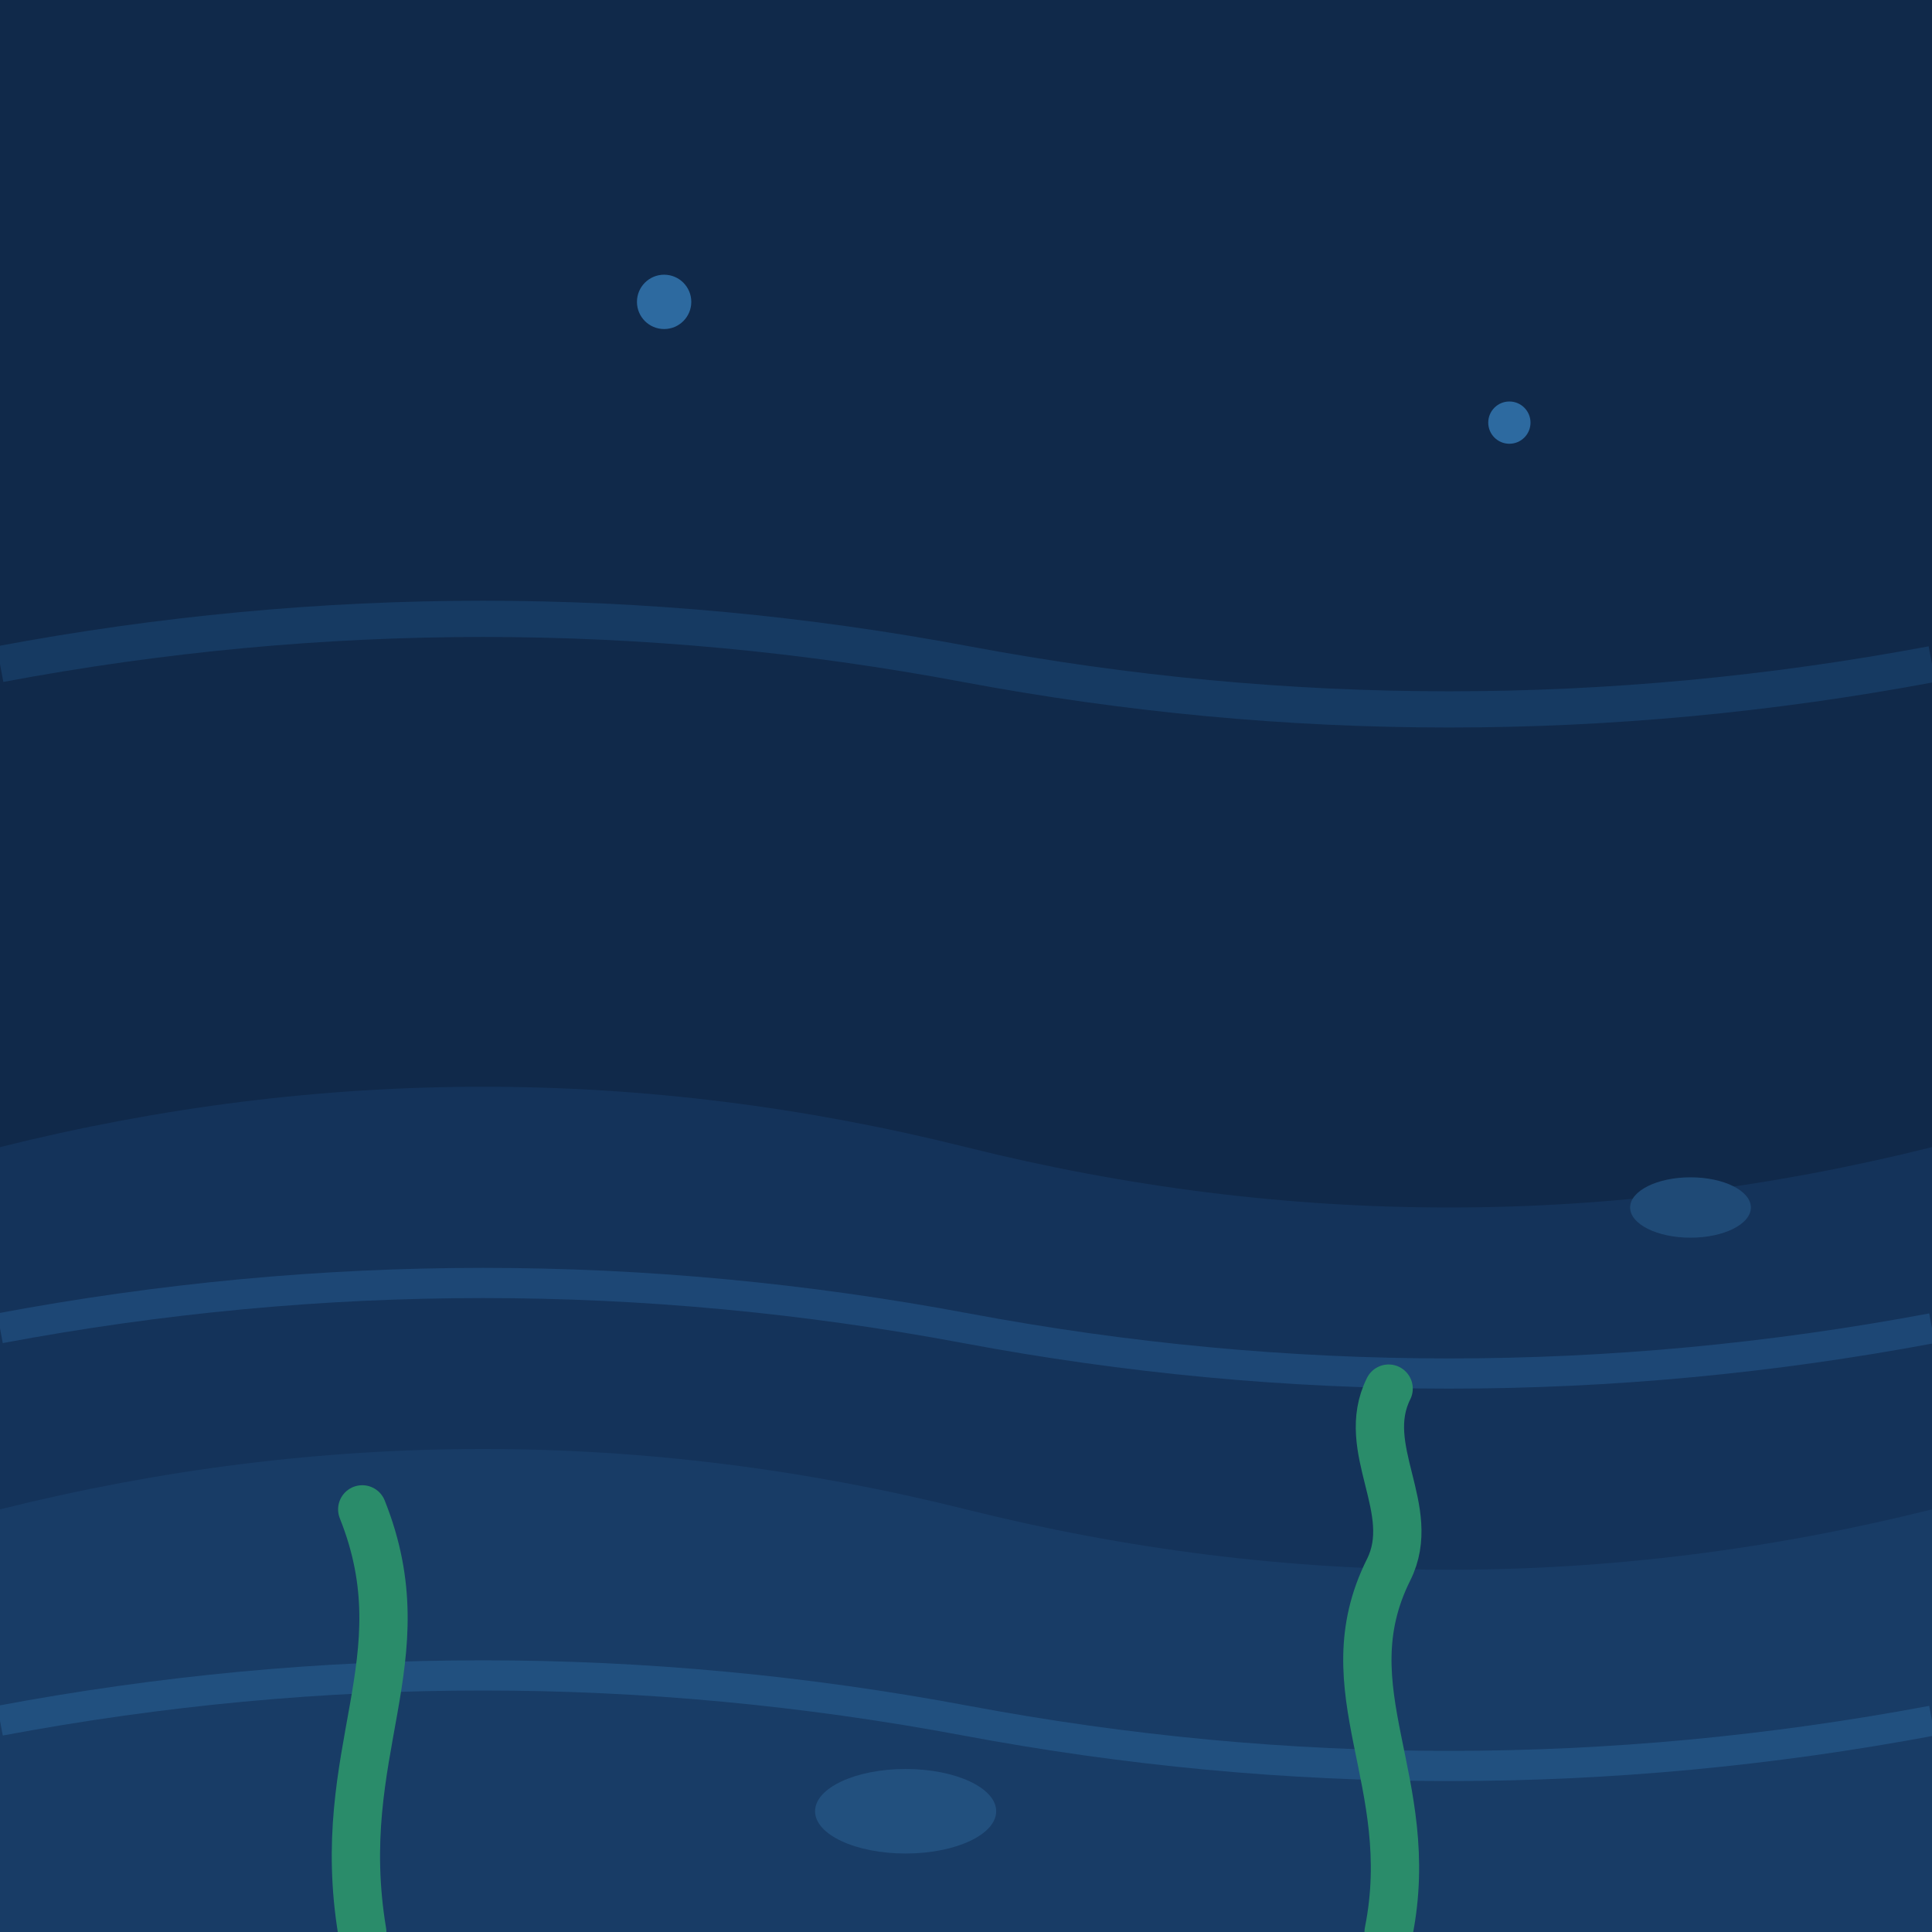
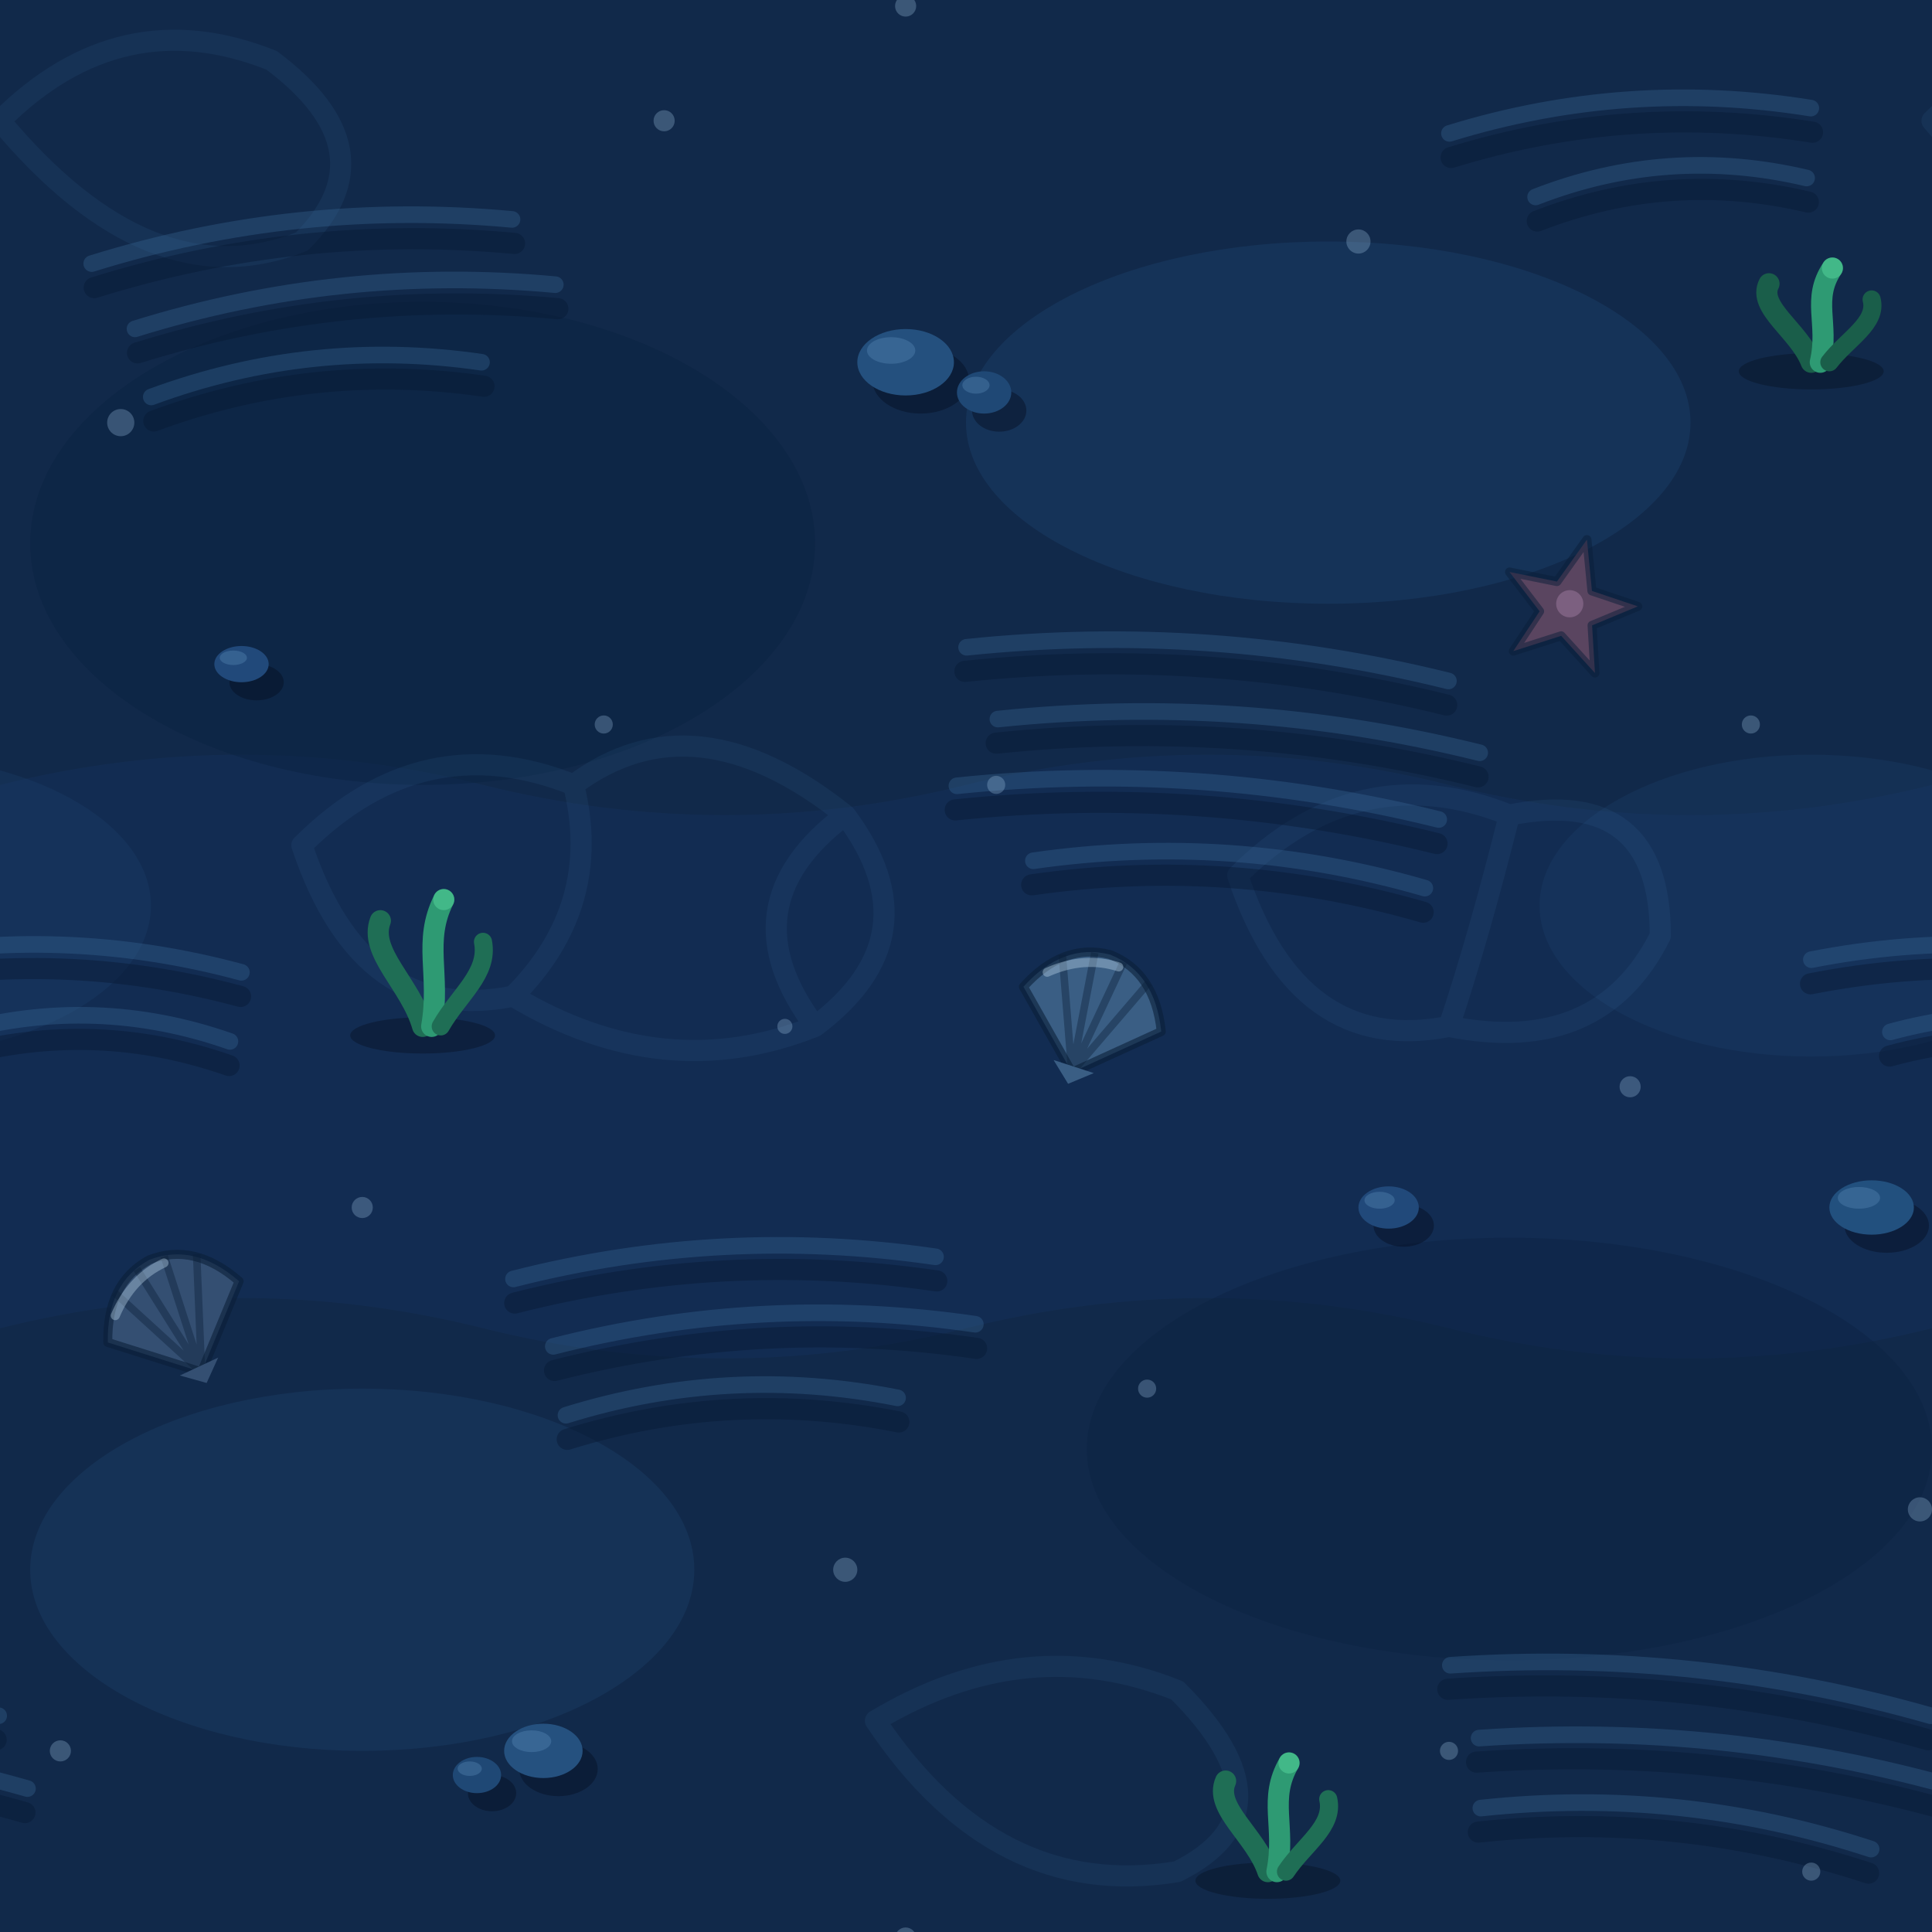
<svg xmlns="http://www.w3.org/2000/svg" viewBox="0 0 64 64">
-   <rect width="64" height="64" fill="#10294A" />
-   <path d="M0 38 Q16 34 32 38 T64 38 V64 H0 Z" fill="#14335A" />
-   <path d="M0 50 Q16 46 32 50 T64 50 V64 H0 Z" fill="#183C66" />
-   <path d="M0 22 Q16 19 32 22 T64 22" fill="none" stroke="#163A62" stroke-width="1.2" />
-   <path d="M0 44 Q16 41 32 44 T64 44" fill="none" stroke="#1D4775" stroke-width="1" />
-   <path d="M0 57 Q16 54 32 57 T64 57" fill="none" stroke="#21507F" stroke-width="1" />
-   <path d="M12 64 C11 58 14 55 12 50" fill="none" stroke="#2A8C6A" stroke-width="1.6" stroke-linecap="round" />
-   <path d="M46 64 C47 59 44 56 46 52 C47 50 45 48 46 46" fill="none" stroke="#2A8C6A" stroke-width="1.6" stroke-linecap="round" />
-   <ellipse cx="30" cy="60" rx="3" ry="1.4" fill="#22507E" />
-   <ellipse cx="56" cy="40" rx="2" ry="1" fill="#1F4A76" />
-   <circle cx="22" cy="10" r="0.9" fill="#2D6AA0" />
-   <circle cx="50" cy="14" r="0.7" fill="#2D6AA0" />
+   <rect width="64" height="64" fill="#11294A" />
+   <path d="M0 26 Q8 24 16 26 T32 26 T48 26 T64 26 V44 Q56 46 48 44 T32 44 T16 44 T0 44 Z" fill="#14315A" fill-opacity="0.5" />
+   <g transform="translate(14 18)">
+     <ellipse cx="0" cy="0" rx="13" ry="8" fill="#0B2241" fill-opacity="0.45" />
+   </g>
+   <g transform="translate(50 48)">
+     <ellipse cx="0" cy="0" rx="14" ry="7" fill="#0B2241" fill-opacity="0.4" />
+   </g>
+   <g transform="translate(44 14)">
+     <ellipse cx="0" cy="0" rx="12" ry="6" fill="#1E4774" fill-opacity="0.35" />
+   </g>
+   <g transform="translate(12 52)">
+     <ellipse cx="0" cy="0" rx="11" ry="6" fill="#1E4774" fill-opacity="0.3" />
+   </g>
+   <g transform="translate(12 -12)">
+     <ellipse cx="0" cy="0" rx="11" ry="6" fill="#1E4774" fill-opacity="0.3" />
+   </g>
+   <g transform="translate(76 52)">
+     <ellipse cx="0" cy="0" rx="11" ry="6" fill="#1E4774" fill-opacity="0.3" />
+   </g>
+   <g transform="translate(76 -12)">
+     <ellipse cx="0" cy="0" rx="11" ry="6" fill="#1E4774" fill-opacity="0.3" />
+   </g>
+   <g transform="translate(60 30)">
+     <ellipse cx="0" cy="0" rx="9" ry="5" fill="#1B416C" fill-opacity="0.3" />
+   </g>
+   <g transform="translate(-4 30)">
+     <ellipse cx="0" cy="0" rx="9" ry="5" fill="#1B416C" fill-opacity="0.3" />
+   </g>
+   <g transform="translate(20 30)">
+     <path d="M-10 -2 Q-6 -6 -1 -4 Q3 -7 8 -3 Q11 1 7 4 Q2 6 -3 3 Q-8 4 -10 -2 Z M-1 -4 Q0 0 -3 3 M7 4 Q4 0 8 -3" fill="none" stroke="#6FC3FF" stroke-opacity="0.06" stroke-width="0.7" stroke-linejoin="round" />
+   </g>
+   <g transform="translate(48 30)">
+     <path d="M-7 -1 Q-3 -5 2 -3 Q7 -4 7 1 Q5 5 0 4 Q-5 5 -7 -1 Z M2 -3 Q1 1 0 4" fill="none" stroke="#6FC3FF" stroke-opacity="0.06" stroke-width="0.7" stroke-linejoin="round" />
+   </g>
+   <g transform="translate(6 4)">
+     <path d="M-6 0 Q-2 -4 3 -2 Q7 1 4 4 Q-1 6 -6 0 Z" fill="none" stroke="#6FC3FF" stroke-opacity="0.06" stroke-width="0.7" stroke-linejoin="round" />
+   </g>
+   <g transform="translate(6 68)">
+     <path d="M-6 0 Q-2 -4 3 -2 Q7 1 4 4 Q-1 6 -6 0 Z" fill="none" stroke="#6FC3FF" stroke-opacity="0.06" stroke-width="0.7" stroke-linejoin="round" />
+   </g>
+   <g transform="translate(70 4)">
+     <path d="M-6 0 Q-2 -4 3 -2 Q7 1 4 4 Q-1 6 -6 0 Z" fill="none" stroke="#6FC3FF" stroke-opacity="0.06" stroke-width="0.7" stroke-linejoin="round" />
+   </g>
+   <g transform="translate(70 68)">
+     <path d="M-6 0 Q-2 -4 3 -2 Q7 1 4 4 Q-1 6 -6 0 Z" fill="none" stroke="#6FC3FF" stroke-opacity="0.06" stroke-width="0.7" stroke-linejoin="round" />
+   </g>
+   <g transform="translate(36 58)">
+     <path d="M-7 -1 Q-2 -4 3 -2 Q7 2 3 4 Q-3 5 -7 -1 Z" fill="none" stroke="#6FC3FF" stroke-opacity="0.06" stroke-width="0.7" stroke-linejoin="round" />
+   </g>
+   <g transform="translate(36 -6)">
+     <path d="M-7 -1 Q-2 -4 3 -2 Q7 2 3 4 Q-3 5 -7 -1 Z" fill="none" stroke="#6FC3FF" stroke-opacity="0.06" stroke-width="0.7" stroke-linejoin="round" />
+   </g>
+   <g transform="translate(10 8) rotate(-6)">
+     <g transform="translate(0 0)">
+       <path d="M-7 0.8 Q0 -0.60 7 0.8" fill="none" stroke="#071A33" stroke-opacity="0.45" stroke-width="0.7" stroke-linecap="round" />
+       <path d="M-7 0 Q0 -1.4 7 0" fill="none" stroke="#3C6E9E" stroke-opacity="0.32" stroke-width="0.55" stroke-linecap="round" />
+     </g>
+     <g transform="translate(1.2 2.3)">
+       <path d="M-7 0.8 Q0 -0.60 7 0.8" fill="none" stroke="#071A33" stroke-opacity="0.45" stroke-width="0.7" stroke-linecap="round" />
+       <path d="M-7 0 Q0 -1.4 7 0" fill="none" stroke="#3C6E9E" stroke-opacity="0.32" stroke-width="0.55" stroke-linecap="round" />
+     </g>
+     <g transform="translate(0 4.6)">
+       <path d="M-5.5 0.8 Q0 -0.60 5.5 0.8" fill="none" stroke="#071A33" stroke-opacity="0.45" stroke-width="0.7" stroke-linecap="round" />
+       <path d="M-5.5 0 Q0 -1.4 5.5 0" fill="none" stroke="#3C6E9E" stroke-opacity="0.32" stroke-width="0.55" stroke-linecap="round" />
+     </g>
+   </g>
+   <g transform="translate(10 72) rotate(-6)">
+     <g transform="translate(0 0)">
+       <path d="M-7 0.8 Q0 -0.60 7 0.8" fill="none" stroke="#071A33" stroke-opacity="0.45" stroke-width="0.7" stroke-linecap="round" />
+       <path d="M-7 0 Q0 -1.4 7 0" fill="none" stroke="#3C6E9E" stroke-opacity="0.32" stroke-width="0.55" stroke-linecap="round" />
+     </g>
+     <g transform="translate(1.2 2.3)">
+       <path d="M-7 0.8 Q0 -0.60 7 0.8" fill="none" stroke="#071A33" stroke-opacity="0.45" stroke-width="0.7" stroke-linecap="round" />
+       <path d="M-7 0 Q0 -1.4 7 0" fill="none" stroke="#3C6E9E" stroke-opacity="0.32" stroke-width="0.55" stroke-linecap="round" />
+     </g>
+     <g transform="translate(0 4.6)">
+       <path d="M-5.5 0.8 Q0 -0.60 5.5 0.8" fill="none" stroke="#071A33" stroke-opacity="0.45" stroke-width="0.7" stroke-linecap="round" />
+       <path d="M-5.5 0 Q0 -1.4 5.5 0" fill="none" stroke="#3C6E9E" stroke-opacity="0.32" stroke-width="0.55" stroke-linecap="round" />
+     </g>
+   </g>
+   <g transform="translate(40 22) rotate(4)">
+     <g transform="translate(0 0)">
+       <path d="M-8 0.8 Q0 -0.60 8 0.8" fill="none" stroke="#071A33" stroke-opacity="0.45" stroke-width="0.7" stroke-linecap="round" />
+       <path d="M-8 0 Q0 -1.4 8 0" fill="none" stroke="#3C6E9E" stroke-opacity="0.32" stroke-width="0.55" stroke-linecap="round" />
+     </g>
+     <g transform="translate(1.2 2.3)">
+       <path d="M-8 0.8 Q0 -0.60 8 0.8" fill="none" stroke="#071A33" stroke-opacity="0.45" stroke-width="0.7" stroke-linecap="round" />
+       <path d="M-8 0 Q0 -1.4 8 0" fill="none" stroke="#3C6E9E" stroke-opacity="0.32" stroke-width="0.55" stroke-linecap="round" />
+     </g>
+     <g transform="translate(0 4.6)">
+       <path d="M-8 0.8 Q0 -0.60 8 0.8" fill="none" stroke="#071A33" stroke-opacity="0.45" stroke-width="0.7" stroke-linecap="round" />
+       <path d="M-8 0 Q0 -1.4 8 0" fill="none" stroke="#3C6E9E" stroke-opacity="0.32" stroke-width="0.55" stroke-linecap="round" />
+     </g>
+     <g transform="translate(1.2 6.9)">
+       <path d="M-6.5 0.8 Q0 -0.60 6.5 0.8" fill="none" stroke="#071A33" stroke-opacity="0.45" stroke-width="0.7" stroke-linecap="round" />
+       <path d="M-6.5 0 Q0 -1.4 6.5 0" fill="none" stroke="#3C6E9E" stroke-opacity="0.32" stroke-width="0.55" stroke-linecap="round" />
+     </g>
+   </g>
+   <g transform="translate(24 42) rotate(-3)">
+     <g transform="translate(0 0)">
+       <path d="M-7 0.8 Q0 -0.60 7 0.8" fill="none" stroke="#071A33" stroke-opacity="0.45" stroke-width="0.7" stroke-linecap="round" />
+       <path d="M-7 0 Q0 -1.4 7 0" fill="none" stroke="#3C6E9E" stroke-opacity="0.32" stroke-width="0.55" stroke-linecap="round" />
+     </g>
+     <g transform="translate(1.2 2.3)">
+       <path d="M-7 0.8 Q0 -0.60 7 0.8" fill="none" stroke="#071A33" stroke-opacity="0.45" stroke-width="0.7" stroke-linecap="round" />
+       <path d="M-7 0 Q0 -1.4 7 0" fill="none" stroke="#3C6E9E" stroke-opacity="0.32" stroke-width="0.55" stroke-linecap="round" />
+     </g>
+     <g transform="translate(0 4.6)">
+       <path d="M-5.5 0.8 Q0 -0.60 5.5 0.8" fill="none" stroke="#071A33" stroke-opacity="0.45" stroke-width="0.7" stroke-linecap="round" />
+       <path d="M-5.5 0 Q0 -1.4 5.5 0" fill="none" stroke="#3C6E9E" stroke-opacity="0.32" stroke-width="0.55" stroke-linecap="round" />
+     </g>
+   </g>
+   <g transform="translate(56 56) rotate(6)">
+     <g transform="translate(0 0)">
+       <path d="M-8 0.8 Q0 -0.60 8 0.8" fill="none" stroke="#071A33" stroke-opacity="0.45" stroke-width="0.7" stroke-linecap="round" />
+       <path d="M-8 0 Q0 -1.4 8 0" fill="none" stroke="#3C6E9E" stroke-opacity="0.32" stroke-width="0.55" stroke-linecap="round" />
+     </g>
+     <g transform="translate(1.2 2.3)">
+       <path d="M-8 0.8 Q0 -0.60 8 0.8" fill="none" stroke="#071A33" stroke-opacity="0.45" stroke-width="0.7" stroke-linecap="round" />
+       <path d="M-8 0 Q0 -1.4 8 0" fill="none" stroke="#3C6E9E" stroke-opacity="0.32" stroke-width="0.55" stroke-linecap="round" />
+     </g>
+     <g transform="translate(0 4.6)">
+       <path d="M-6.5 0.8 Q0 -0.60 6.5 0.8" fill="none" stroke="#071A33" stroke-opacity="0.45" stroke-width="0.7" stroke-linecap="round" />
+       <path d="M-6.5 0 Q0 -1.4 6.5 0" fill="none" stroke="#3C6E9E" stroke-opacity="0.32" stroke-width="0.55" stroke-linecap="round" />
+     </g>
+   </g>
+   <g transform="translate(56 -8) rotate(6)">
+     <g transform="translate(0 0)">
+       <path d="M-8 0.8 Q0 -0.60 8 0.8" fill="none" stroke="#071A33" stroke-opacity="0.45" stroke-width="0.7" stroke-linecap="round" />
+       <path d="M-8 0 Q0 -1.4 8 0" fill="none" stroke="#3C6E9E" stroke-opacity="0.32" stroke-width="0.55" stroke-linecap="round" />
+     </g>
+     <g transform="translate(1.2 2.3)">
+       <path d="M-8 0.8 Q0 -0.60 8 0.8" fill="none" stroke="#071A33" stroke-opacity="0.45" stroke-width="0.7" stroke-linecap="round" />
+       <path d="M-8 0 Q0 -1.4 8 0" fill="none" stroke="#3C6E9E" stroke-opacity="0.32" stroke-width="0.55" stroke-linecap="round" />
+     </g>
+     <g transform="translate(0 4.6)">
+       <path d="M-6.5 0.8 Q0 -0.60 6.5 0.8" fill="none" stroke="#071A33" stroke-opacity="0.45" stroke-width="0.7" stroke-linecap="round" />
+       <path d="M-6.5 0 Q0 -1.4 6.5 0" fill="none" stroke="#3C6E9E" stroke-opacity="0.32" stroke-width="0.55" stroke-linecap="round" />
+     </g>
+   </g>
+   <g transform="translate(-8 56) rotate(6)">
+     <g transform="translate(0 0)">
+       <path d="M-8 0.8 Q0 -0.60 8 0.8" fill="none" stroke="#071A33" stroke-opacity="0.45" stroke-width="0.7" stroke-linecap="round" />
+       <path d="M-8 0 Q0 -1.4 8 0" fill="none" stroke="#3C6E9E" stroke-opacity="0.32" stroke-width="0.55" stroke-linecap="round" />
+     </g>
+     <g transform="translate(1.2 2.3)">
+       <path d="M-8 0.8 Q0 -0.60 8 0.8" fill="none" stroke="#071A33" stroke-opacity="0.45" stroke-width="0.7" stroke-linecap="round" />
+       <path d="M-8 0 Q0 -1.4 8 0" fill="none" stroke="#3C6E9E" stroke-opacity="0.32" stroke-width="0.55" stroke-linecap="round" />
+     </g>
+     <g transform="translate(0 4.6)">
+       <path d="M-6.5 0.8 Q0 -0.60 6.5 0.8" fill="none" stroke="#071A33" stroke-opacity="0.45" stroke-width="0.7" stroke-linecap="round" />
+       <path d="M-6.5 0 Q0 -1.4 6.5 0" fill="none" stroke="#3C6E9E" stroke-opacity="0.32" stroke-width="0.55" stroke-linecap="round" />
+     </g>
+   </g>
+   <g transform="translate(-8 -8) rotate(6)">
+     <g transform="translate(0 0)">
+       <path d="M-8 0.8 Q0 -0.60 8 0.8" fill="none" stroke="#071A33" stroke-opacity="0.45" stroke-width="0.7" stroke-linecap="round" />
+       <path d="M-8 0 Q0 -1.4 8 0" fill="none" stroke="#3C6E9E" stroke-opacity="0.32" stroke-width="0.55" stroke-linecap="round" />
+     </g>
+     <g transform="translate(1.2 2.3)">
+       <path d="M-8 0.8 Q0 -0.60 8 0.8" fill="none" stroke="#071A33" stroke-opacity="0.45" stroke-width="0.7" stroke-linecap="round" />
+       <path d="M-8 0 Q0 -1.4 8 0" fill="none" stroke="#3C6E9E" stroke-opacity="0.32" stroke-width="0.55" stroke-linecap="round" />
+     </g>
+     <g transform="translate(0 4.6)">
+       <path d="M-6.5 0.8 Q0 -0.60 6.5 0.8" fill="none" stroke="#071A33" stroke-opacity="0.45" stroke-width="0.7" stroke-linecap="round" />
+       <path d="M-6.5 0 Q0 -1.4 6.5 0" fill="none" stroke="#3C6E9E" stroke-opacity="0.32" stroke-width="0.55" stroke-linecap="round" />
+     </g>
+   </g>
+   <g transform="translate(2 32) rotate(2)">
+     <g transform="translate(0 0)">
+       <path d="M-6 0.8 Q0 -0.60 6 0.8" fill="none" stroke="#071A33" stroke-opacity="0.45" stroke-width="0.7" stroke-linecap="round" />
+       <path d="M-6 0 Q0 -1.4 6 0" fill="none" stroke="#3C6E9E" stroke-opacity="0.32" stroke-width="0.55" stroke-linecap="round" />
+     </g>
+     <g transform="translate(1.2 2.3)">
+       <path d="M-4.5 0.8 Q0 -0.60 4.5 0.8" fill="none" stroke="#071A33" stroke-opacity="0.45" stroke-width="0.7" stroke-linecap="round" />
+       <path d="M-4.5 0 Q0 -1.4 4.5 0" fill="none" stroke="#3C6E9E" stroke-opacity="0.32" stroke-width="0.55" stroke-linecap="round" />
+     </g>
+   </g>
+   <g transform="translate(66 32) rotate(2)">
+     <g transform="translate(0 0)">
+       <path d="M-6 0.8 Q0 -0.60 6 0.8" fill="none" stroke="#071A33" stroke-opacity="0.45" stroke-width="0.7" stroke-linecap="round" />
+       <path d="M-6 0 Q0 -1.4 6 0" fill="none" stroke="#3C6E9E" stroke-opacity="0.32" stroke-width="0.55" stroke-linecap="round" />
+     </g>
+     <g transform="translate(1.2 2.3)">
+       <path d="M-4.5 0.8 Q0 -0.60 4.5 0.8" fill="none" stroke="#071A33" stroke-opacity="0.45" stroke-width="0.7" stroke-linecap="round" />
+       <path d="M-4.5 0 Q0 -1.4 4.5 0" fill="none" stroke="#3C6E9E" stroke-opacity="0.32" stroke-width="0.55" stroke-linecap="round" />
+     </g>
+   </g>
+   <g transform="translate(54 4) rotate(-4)">
+     <g transform="translate(0 0)">
+       <path d="M-6 0.8 Q0 -0.60 6 0.8" fill="none" stroke="#071A33" stroke-opacity="0.45" stroke-width="0.7" stroke-linecap="round" />
+       <path d="M-6 0 Q0 -1.4 6 0" fill="none" stroke="#3C6E9E" stroke-opacity="0.32" stroke-width="0.55" stroke-linecap="round" />
+     </g>
+     <g transform="translate(1.2 2.3)">
+       <path d="M-4.5 0.8 Q0 -0.60 4.5 0.8" fill="none" stroke="#071A33" stroke-opacity="0.45" stroke-width="0.7" stroke-linecap="round" />
+       <path d="M-4.5 0 Q0 -1.4 4.5 0" fill="none" stroke="#3C6E9E" stroke-opacity="0.32" stroke-width="0.55" stroke-linecap="round" />
+     </g>
+   </g>
+   <g transform="translate(54 68) rotate(-4)">
+     <g transform="translate(0 0)">
+       <path d="M-6 0.8 Q0 -0.60 6 0.8" fill="none" stroke="#071A33" stroke-opacity="0.45" stroke-width="0.7" stroke-linecap="round" />
+       <path d="M-6 0 Q0 -1.4 6 0" fill="none" stroke="#3C6E9E" stroke-opacity="0.32" stroke-width="0.55" stroke-linecap="round" />
+     </g>
+     <g transform="translate(1.2 2.3)">
+       <path d="M-4.5 0.8 Q0 -0.60 4.5 0.8" fill="none" stroke="#071A33" stroke-opacity="0.45" stroke-width="0.7" stroke-linecap="round" />
+       <path d="M-4.5 0 Q0 -1.4 4.5 0" fill="none" stroke="#3C6E9E" stroke-opacity="0.32" stroke-width="0.55" stroke-linecap="round" />
+     </g>
+   </g>
+   <g transform="translate(30 12)">
+     <ellipse cx="0.5" cy="0.6" rx="1.6" ry="1.1" fill="#050F22" fill-opacity="0.45" />
+     <ellipse cx="0" cy="0" rx="1.6" ry="1.1" fill="#24507E" />
+     <ellipse cx="-0.48" cy="-0.39" rx="0.80" ry="0.44" fill="#5D8DBA" fill-opacity="0.35" />
+     <g transform="translate(2.6 1)">
+       <ellipse cx="0.5" cy="0.6" rx="0.9" ry="0.7" fill="#050F22" fill-opacity="0.45" />
+       <ellipse cx="0" cy="0" rx="0.9" ry="0.7" fill="#1F4875" />
+       <ellipse cx="-0.27" cy="-0.24" rx="0.45" ry="0.28" fill="#5D8DBA" fill-opacity="0.35" />
+     </g>
+   </g>
+   <g transform="translate(62 40)">
+     <ellipse cx="0.5" cy="0.6" rx="1.4" ry="0.9" fill="#050F22" fill-opacity="0.45" />
+     <ellipse cx="0" cy="0" rx="1.4" ry="0.9" fill="#22507E" />
+     <ellipse cx="-0.42" cy="-0.32" rx="0.70" ry="0.36" fill="#5D8DBA" fill-opacity="0.35" />
+   </g>
+   <g transform="translate(-2 40)">
+     <ellipse cx="0.5" cy="0.6" rx="1.4" ry="0.9" fill="#050F22" fill-opacity="0.45" />
+     <ellipse cx="0" cy="0" rx="1.4" ry="0.9" fill="#22507E" />
+     <ellipse cx="-0.42" cy="-0.32" rx="0.70" ry="0.36" fill="#5D8DBA" fill-opacity="0.35" />
+   </g>
+   <g transform="translate(18 58)">
+     <ellipse cx="0.5" cy="0.6" rx="1.3" ry="0.9" fill="#050F22" fill-opacity="0.45" />
+     <ellipse cx="0" cy="0" rx="1.3" ry="0.9" fill="#25517F" />
+     <ellipse cx="-0.39" cy="-0.32" rx="0.65" ry="0.36" fill="#5D8DBA" fill-opacity="0.35" />
+     <g transform="translate(-2.2 0.8)">
+       <ellipse cx="0.5" cy="0.6" rx="0.8" ry="0.6" fill="#050F22" fill-opacity="0.45" />
+       <ellipse cx="0" cy="0" rx="0.8" ry="0.6" fill="#1F4875" />
+       <ellipse cx="-0.24" cy="-0.21" rx="0.40" ry="0.24" fill="#5D8DBA" fill-opacity="0.35" />
+     </g>
+   </g>
+   <g transform="translate(46 40)">
+     <ellipse cx="0.5" cy="0.6" rx="1" ry="0.7" fill="#050F22" fill-opacity="0.45" />
+     <ellipse cx="0" cy="0" rx="1" ry="0.7" fill="#21497A" />
+     <ellipse cx="-0.30" cy="-0.24" rx="0.50" ry="0.28" fill="#5D8DBA" fill-opacity="0.35" />
+   </g>
+   <g transform="translate(8 22)">
+     <ellipse cx="0.5" cy="0.6" rx="0.9" ry="0.6" fill="#050F22" fill-opacity="0.45" />
+     <ellipse cx="0" cy="0" rx="0.9" ry="0.6" fill="#21497A" />
+     <ellipse cx="-0.27" cy="-0.21" rx="0.45" ry="0.24" fill="#5D8DBA" fill-opacity="0.35" />
+   </g>
+   <g transform="translate(36 34) rotate(18)">
+     <path d="M0 1.6 L-2.4 -0.6 Q-1.6 -2.4 0 -2.5 Q1.6 -2.4 2.4 -0.6 Z" fill="#3A5E84" stroke="#0A1E38" stroke-opacity="0.6" stroke-width="0.3" stroke-linejoin="round" />
+     <path d="M0 1.6 L-1.5 -2 M0 1.6 L-0.5 -2.4 M0 1.6 L0.5 -2.4 M0 1.6 L1.5 -2" fill="none" stroke="#0A1E38" stroke-opacity="0.4" stroke-width="0.25" />
+     <path d="M-1.8 -1.3 Q-0.8 -2.2 0.4 -2.2" fill="none" stroke="#B9D4EA" stroke-opacity="0.4" stroke-width="0.3" stroke-linecap="round" />
+     <path d="M-0.7 1.4 H0.7 L0 2 Z" fill="#3A5E84" />
+   </g>
+   <g transform="translate(6 44) rotate(-25)">
+     <path d="M0 1.6 L-2.4 -0.6 Q-1.6 -2.4 0 -2.5 Q1.6 -2.4 2.4 -0.6 Z" fill="#344F72" stroke="#0A1E38" stroke-opacity="0.6" stroke-width="0.3" stroke-linejoin="round" />
+     <path d="M0 1.6 L-1.5 -2 M0 1.6 L-0.5 -2.4 M0 1.6 L0.5 -2.4 M0 1.6 L1.5 -2" fill="none" stroke="#0A1E38" stroke-opacity="0.4" stroke-width="0.25" />
+     <path d="M-1.8 -1.3 Q-0.8 -2.2 0.4 -2.2" fill="none" stroke="#B9D4EA" stroke-opacity="0.4" stroke-width="0.3" stroke-linecap="round" />
+     <path d="M-0.7 1.4 H0.7 L0 2 Z" fill="#344F72" />
+   </g>
+   <g transform="translate(52 20) rotate(15)">
+     <path d="M0 -2.2 L0.6 -0.6 L2.2 -0.5 L0.9 0.5 L1.4 2 L0 1.1 L-1.4 2 L-0.9 0.5 L-2.2 -0.5 L-0.6 -0.6 Z" fill="#5A4560" stroke="#0A1E38" stroke-opacity="0.5" stroke-width="0.3" stroke-linejoin="round" />
+     <circle cx="0" cy="0" r="0.45" fill="#7C6080" />
+   </g>
+   <g transform="translate(14 34)">
+     <ellipse cx="0" cy="0.3" rx="2.4" ry="0.6" fill="#050F22" fill-opacity="0.4" />
+     <path d="M0 0 C-0.4 -1.4 -1.8 -2.45 -1.4 -3.5" fill="none" stroke="#1F6E55" stroke-width="0.7" stroke-linecap="round" />
+     <path d="M0.3 0 C0.6 -1.75 0 -2.8 0.7 -4.2" fill="none" stroke="#2E9A73" stroke-width="0.7" stroke-linecap="round" />
+     <path d="M0.6 0 C1.2 -1.05 2.2 -1.75 2 -2.8" fill="none" stroke="#1F6E55" stroke-width="0.6" stroke-linecap="round" />
+     <circle cx="0.7" cy="-4.2" r="0.35" fill="#69F0AE" fill-opacity="0.35" />
+   </g>
+   <g transform="translate(42 62)">
+     <ellipse cx="0" cy="0.3" rx="2.4" ry="0.6" fill="#050F22" fill-opacity="0.4" />
+     <path d="M0 0 C-0.4 -1.2 -1.8 -2.1 -1.4 -3" fill="none" stroke="#1F6E55" stroke-width="0.7" stroke-linecap="round" />
+     <path d="M0.3 0 C0.6 -1.5 0 -2.4 0.7 -3.6" fill="none" stroke="#2E9A73" stroke-width="0.7" stroke-linecap="round" />
+     <path d="M0.6 0 C1.2 -0.9 2.2 -1.5 2 -2.4" fill="none" stroke="#1F6E55" stroke-width="0.6" stroke-linecap="round" />
+     <circle cx="0.7" cy="-3.6" r="0.35" fill="#69F0AE" fill-opacity="0.35" />
+   </g>
+   <g transform="translate(42 -2)">
+     <ellipse cx="0" cy="0.3" rx="2.4" ry="0.6" fill="#050F22" fill-opacity="0.4" />
+     <path d="M0 0 C-0.4 -1.2 -1.8 -2.1 -1.4 -3" fill="none" stroke="#1F6E55" stroke-width="0.7" stroke-linecap="round" />
+     <path d="M0.3 0 C0.6 -1.5 0 -2.4 0.7 -3.6" fill="none" stroke="#2E9A73" stroke-width="0.7" stroke-linecap="round" />
+     <path d="M0.6 0 C1.2 -0.9 2.2 -1.5 2 -2.4" fill="none" stroke="#1F6E55" stroke-width="0.6" stroke-linecap="round" />
+     <circle cx="0.7" cy="-3.6" r="0.35" fill="#69F0AE" fill-opacity="0.35" />
+   </g>
+   <g transform="translate(60 12)">
+     <ellipse cx="0" cy="0.3" rx="2.4" ry="0.6" fill="#050F22" fill-opacity="0.4" />
+     <path d="M0 0 C-0.4 -1.04 -1.8 -1.82 -1.4 -2.6" fill="none" stroke="#1A5E4A" stroke-width="0.7" stroke-linecap="round" />
+     <path d="M0.3 0 C0.6 -1.3 0 -2.08 0.7 -3.12" fill="none" stroke="#2E9A73" stroke-width="0.7" stroke-linecap="round" />
+     <path d="M0.6 0 C1.2 -0.78 2.2 -1.3 2 -2.08" fill="none" stroke="#1A5E4A" stroke-width="0.6" stroke-linecap="round" />
+     <circle cx="0.7" cy="-3.12" r="0.35" fill="#69F0AE" fill-opacity="0.35" />
+   </g>
+   <circle cx="4" cy="14" r="0.45" fill="#A9CCEB" fill-opacity="0.28" />
+   <circle cx="22" cy="4" r="0.35" fill="#A9CCEB" fill-opacity="0.28" />
+   <circle cx="33" cy="26" r="0.3" fill="#A9CCEB" fill-opacity="0.28" />
+   <circle cx="45" cy="8" r="0.4" fill="#A9CCEB" fill-opacity="0.28" />
+   <circle cx="58" cy="24" r="0.3" fill="#A9CCEB" fill-opacity="0.28" />
+   <circle cx="12" cy="40" r="0.35" fill="#A9CCEB" fill-opacity="0.28" />
+   <circle cx="28" cy="52" r="0.4" fill="#A9CCEB" fill-opacity="0.28" />
+   <circle cx="38" cy="46" r="0.3" fill="#A9CCEB" fill-opacity="0.28" />
+   <circle cx="54" cy="36" r="0.35" fill="#A9CCEB" fill-opacity="0.28" />
+   <circle cx="63.6" cy="50" r="0.4" fill="#A9CCEB" fill-opacity="0.28" />
+   <circle cx="20" cy="24" r="0.3" fill="#A9CCEB" fill-opacity="0.28" />
+   <circle cx="48" cy="58" r="0.3" fill="#A9CCEB" fill-opacity="0.28" />
+   <circle cx="2" cy="58" r="0.35" fill="#A9CCEB" fill-opacity="0.28" />
+   <circle cx="30" cy="0.2" r="0.35" fill="#A9CCEB" fill-opacity="0.28" />
+   <circle cx="30" cy="64.2" r="0.35" fill="#A9CCEB" fill-opacity="0.28" />
+   <circle cx="26" cy="34" r="0.25" fill="#A9CCEB" fill-opacity="0.28" />
+   <circle cx="60" cy="62" r="0.3" fill="#A9CCEB" fill-opacity="0.28" />
</svg>
